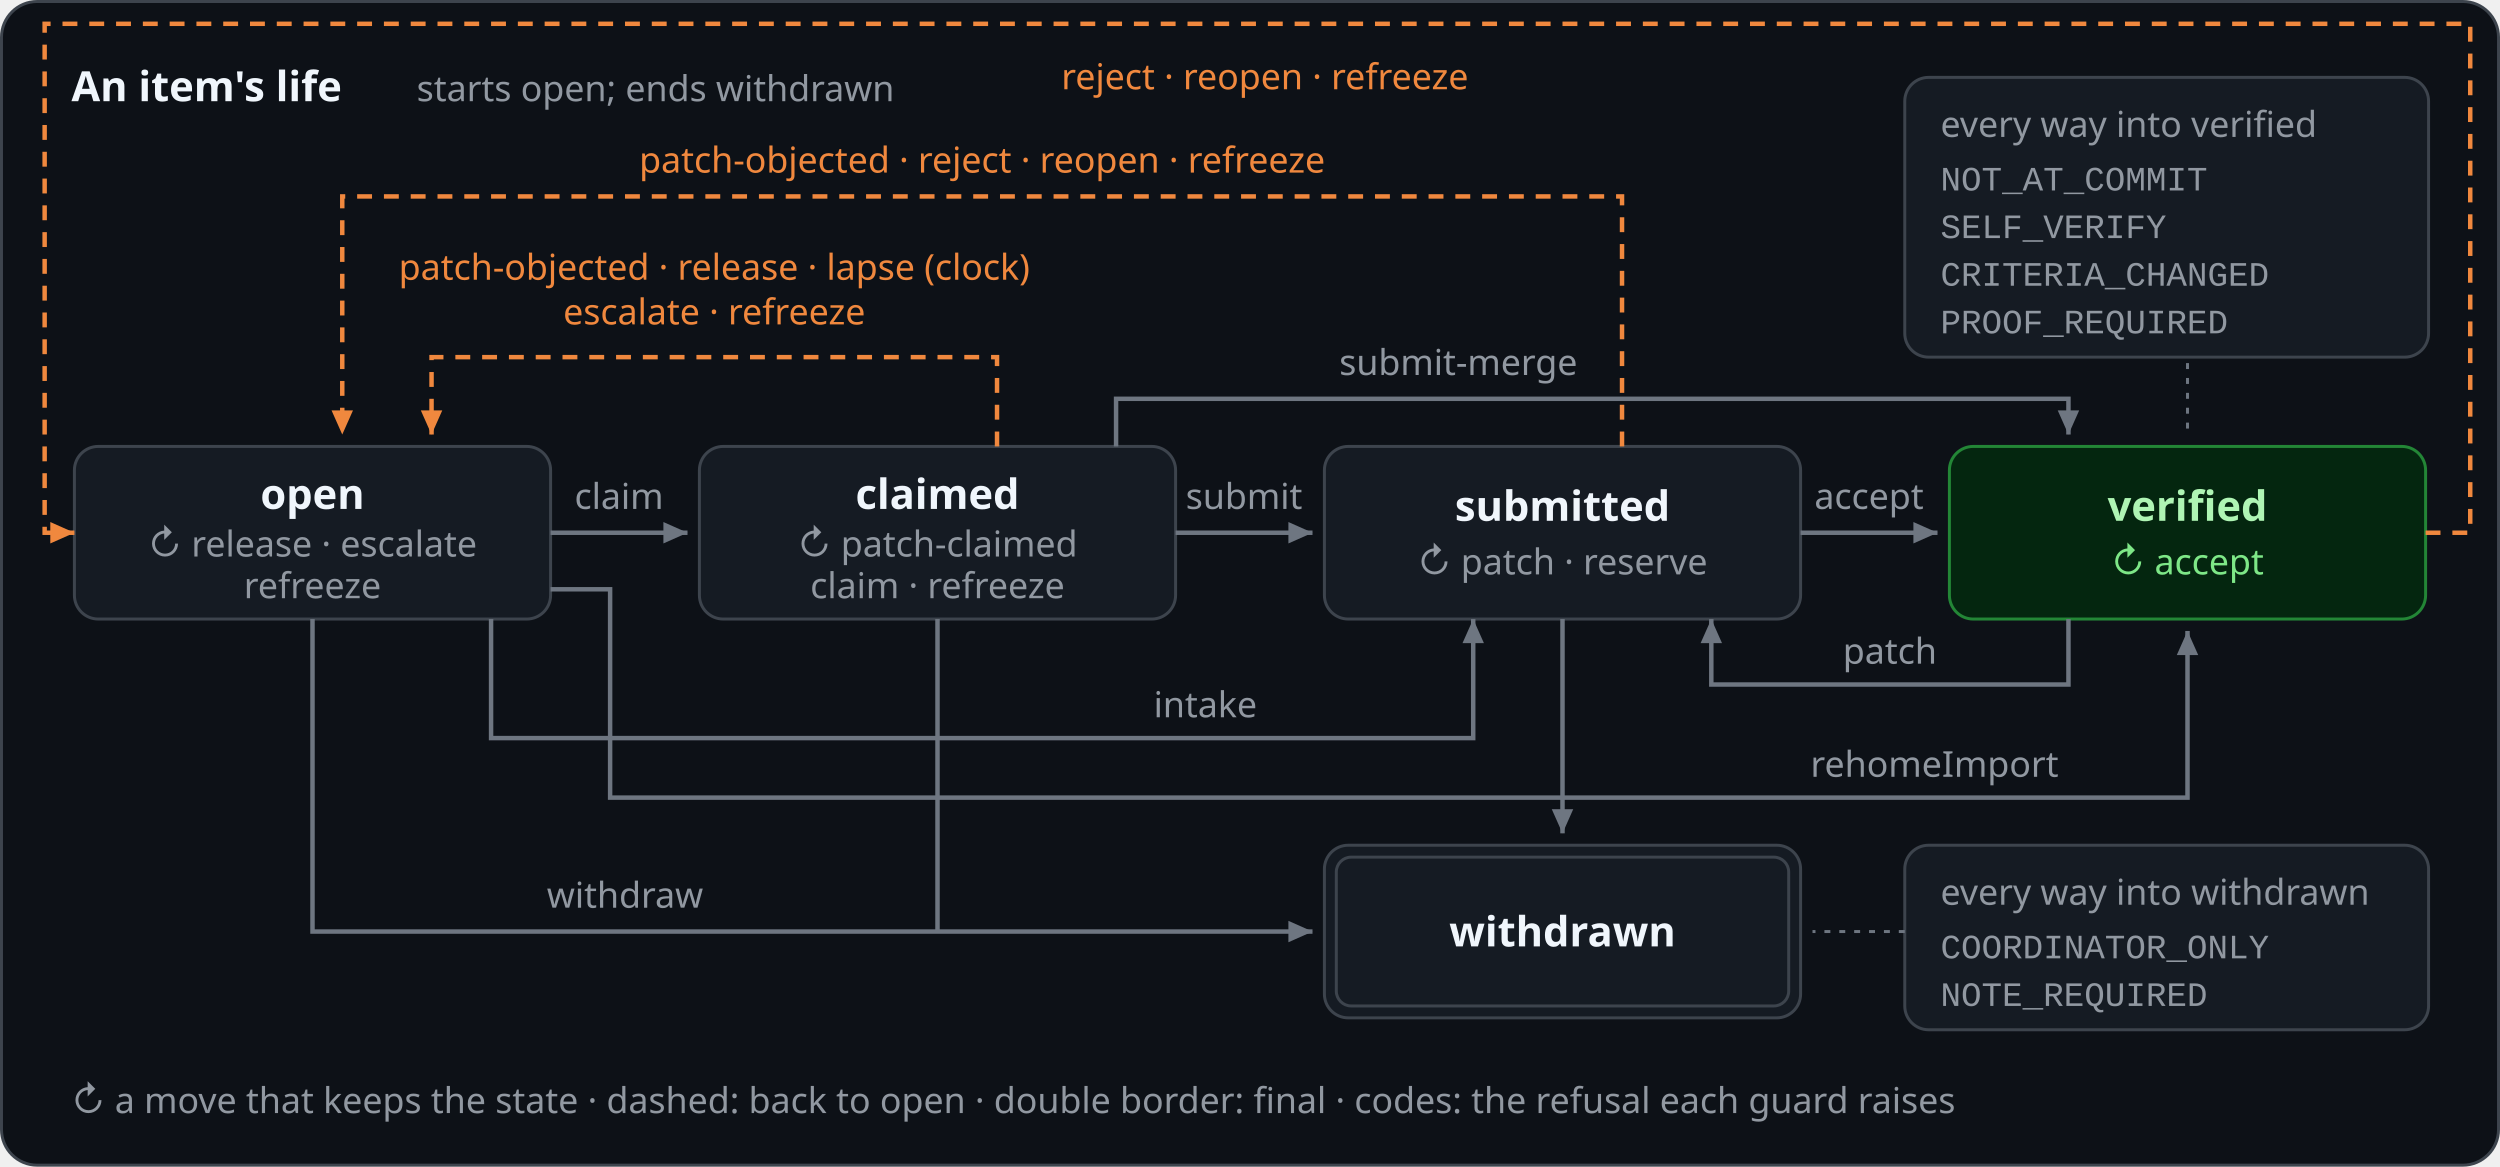
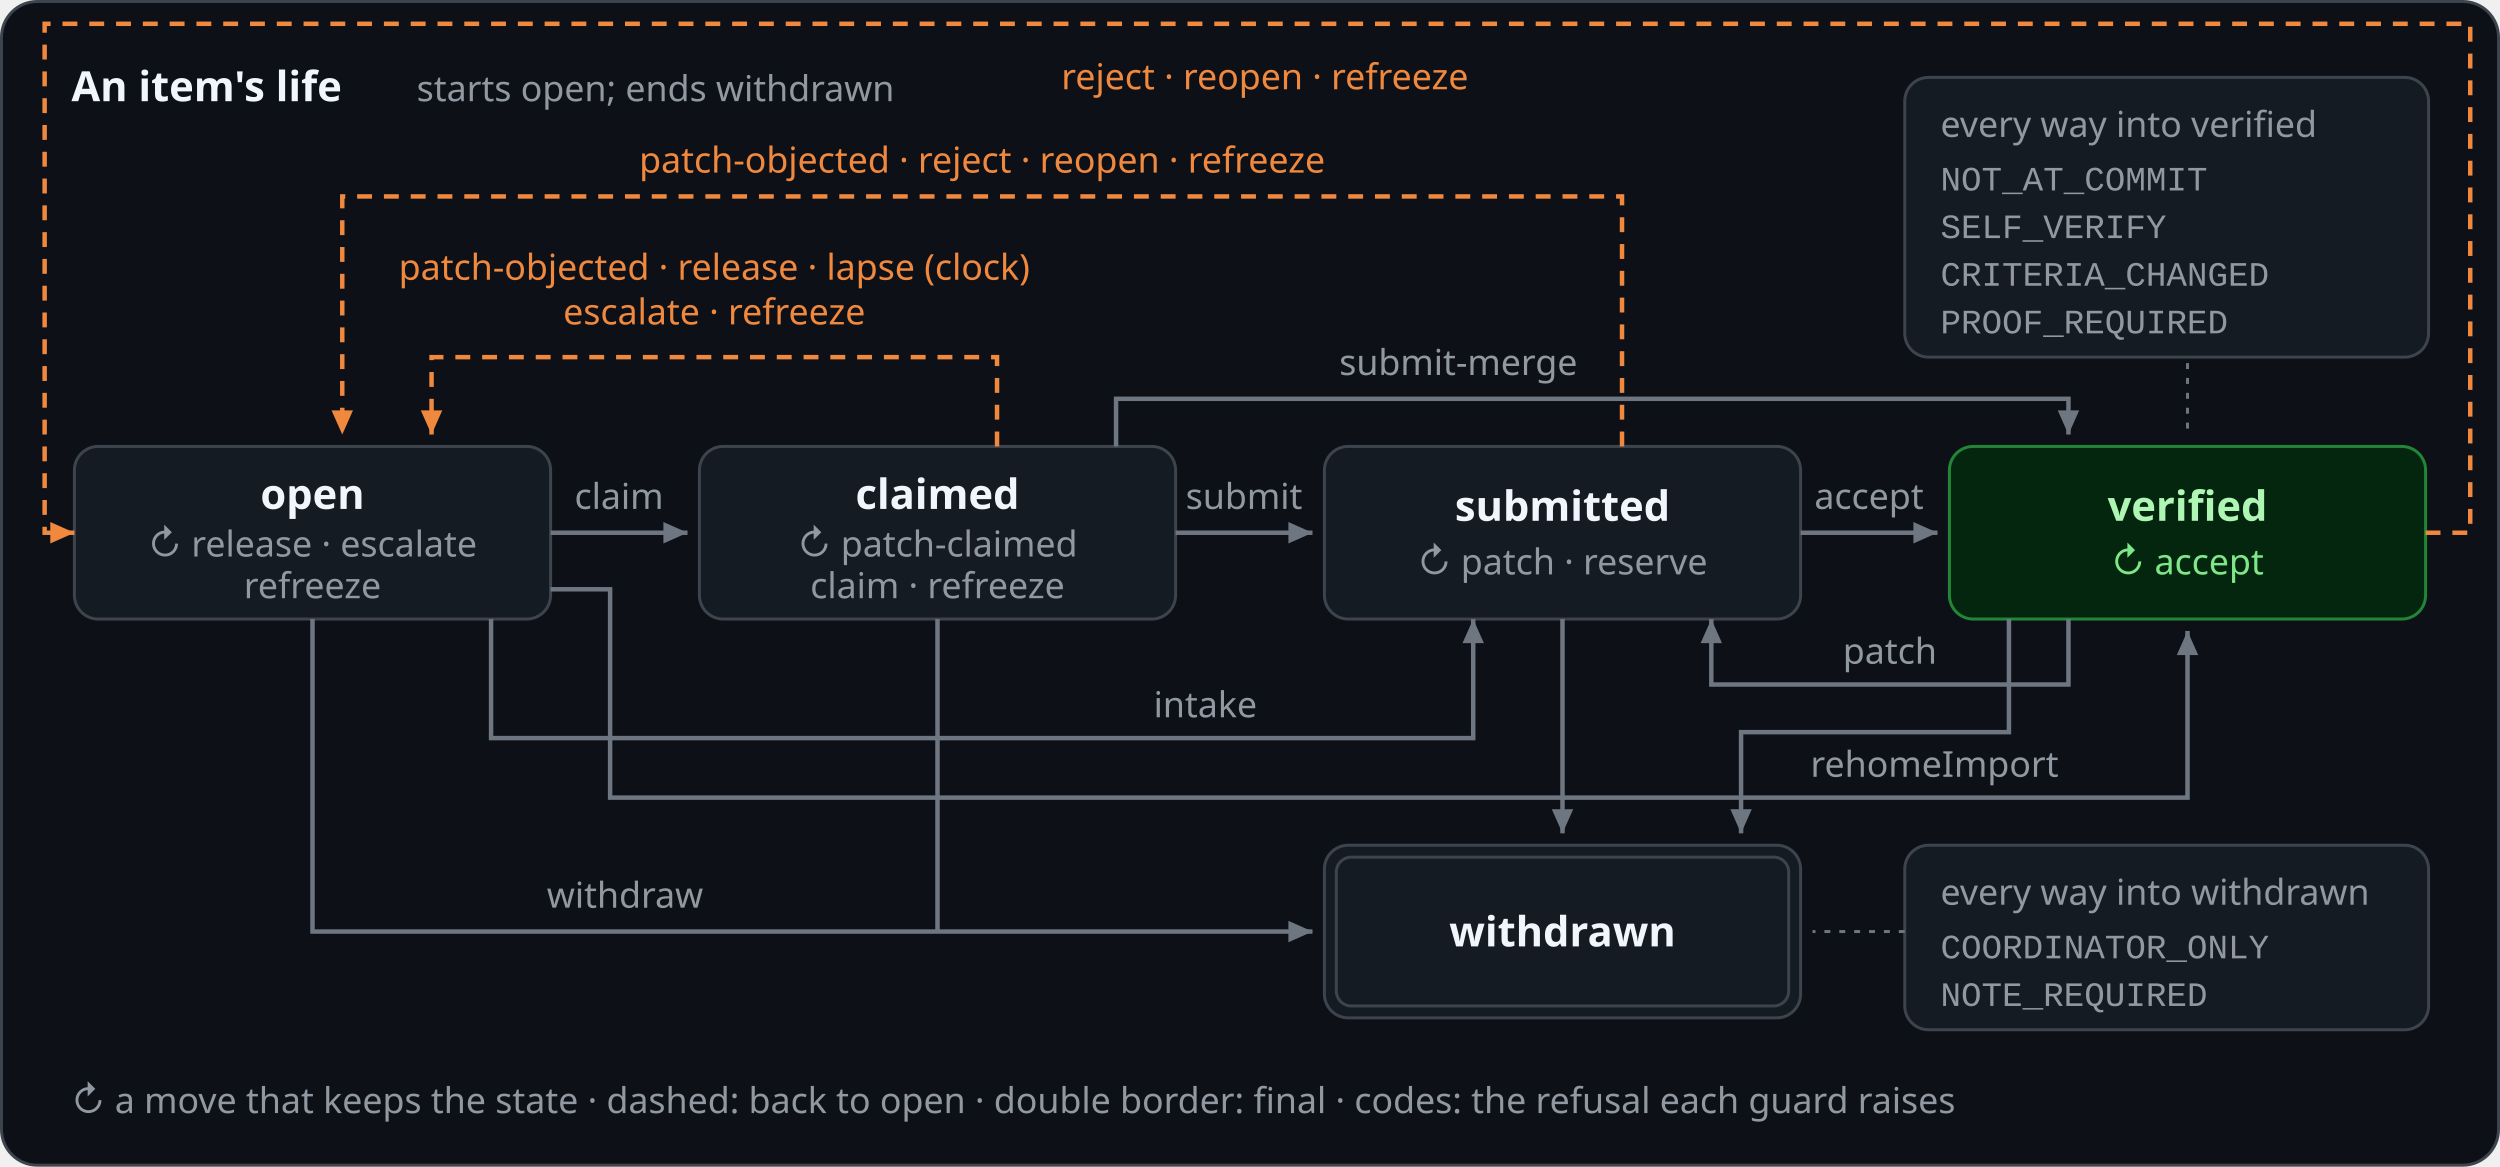
<svg xmlns="http://www.w3.org/2000/svg" viewBox="0 0 840 392" width="840" height="392" role="img" aria-labelledby="title desc">
  <style>
text { font-family: -apple-system, BlinkMacSystemFont, 'Segoe UI', 'Noto Sans', Helvetica, Arial, sans-serif; fill: #1f2328; }
.mono { font-family: ui-monospace, SFMono-Regular, 'SF Mono', Menlo, Consolas, 'Liberation Mono', monospace; }
.card { fill: #ffffff; stroke: #d1d9e0; }
.head { font-size: 14px; font-weight: 600; }
.aside { font-size: 12px; fill: #59636e; }
.t1 { font-size: 14px; font-weight: 600; }
.t2 { font-size: 12px; fill: #59636e; }
.label { font-size: 12px; fill: #59636e; }
.code { font-size: 11.5px; fill: #59636e; }
.edge { fill: none; stroke: #8c959f; stroke-width: 1.5; }
.edge.back { stroke: #bc4c00; stroke-dasharray: 5 4; }
.edge.leader { stroke-width: 1; stroke-dasharray: 2 3; }
.tip { fill: #8c959f; }
.tip.back { fill: #bc4c00; }
.label.back { fill: #bc4c00; }
.frame { fill: none; stroke: #d1d9e0; stroke-dasharray: 4 4; }
.plain rect { fill: #f6f8fa; stroke: #d1d9e0; }
.person rect { fill: #ddf4ff; stroke: #54aeff; }
.person .t1 { fill: #0a3069; } .person .t2 { fill: #0550ae; }
.agent rect { fill: #fbefff; stroke: #c297ff; }
.agent .t1 { fill: #3e1f79; } .agent .t2 { fill: #6639ba; }
.check rect { fill: #fff8c5; stroke: #d4a72c; }
.check .t1 { fill: #4d2d00; } .check .t2 { fill: #7d4e00; }
.done rect { fill: #dafbe1; stroke: #4ac26b; }
.done .t1 { fill: #044f1e; } .done .t2 { fill: #116329; }

  text { fill: #f0f6fc; }
  .card { fill: #0d1117; stroke: #3d444d; }
  .aside, .t2, .label, .code { fill: #9198a1; }
  .edge { stroke: #6e7681; }
  .edge.back { stroke: #f0883e; }
  .tip { fill: #6e7681; }
  .tip.back, .label.back { fill: #f0883e; }
  .frame { stroke: #3d444d; }
  .plain rect { fill: #151b23; stroke: #3d444d; }
  .person rect { fill: #0c2d6b; stroke: #1f6feb; }
  .person .t1 { fill: #cae8ff; } .person .t2 { fill: #a5d6ff; }
  .agent rect { fill: #271052; stroke: #8957e5; }
  .agent .t1 { fill: #ecdeff; } .agent .t2 { fill: #d2a8ff; }
  .check rect { fill: #272115; stroke: #9e6a03; }
  .check .t1 { fill: #f8e3a1; } .check .t2 { fill: #e3b341; }
  .done rect { fill: #04260f; stroke: #238636; }
  .done .t1 { fill: #aff5b4; } .done .t2 { fill: #7ee787; }

</style>
  <defs>
    <marker id="tip" viewBox="0 0 10 10" refX="9" refY="5" markerWidth="9" markerHeight="9" markerUnits="userSpaceOnUse" orient="auto">
      <path class="tip" d="M0 1 L9 5 L0 9 z" />
    </marker>
    <marker id="tip-back" viewBox="0 0 10 10" refX="9" refY="5" markerWidth="9" markerHeight="9" markerUnits="userSpaceOnUse" orient="auto">
      <path class="tip back" d="M0 1 L9 5 L0 9 z" />
    </marker>
  </defs>
  <rect class="card" x="0.5" y="0.5" width="839" height="391" rx="12" />
  <text class="head" x="24" y="34">An item's life</text>
  <text class="aside" x="140" y="34">starts open; ends withdrawn</text>
  <g class="plain">
    <rect x="25" y="150" width="160" height="58" rx="8" />
    <text class="t1" x="105" y="171" text-anchor="middle">open</text>
    <text class="t2" x="105" y="187" text-anchor="middle">↻ release · escalate</text>
    <text class="t2" x="105" y="201" text-anchor="middle">refreeze</text>
  </g>
  <g class="plain">
    <rect x="235" y="150" width="160" height="58" rx="8" />
    <text class="t1" x="315" y="171" text-anchor="middle">claimed</text>
    <text class="t2" x="315" y="187" text-anchor="middle">↻ patch-claimed</text>
    <text class="t2" x="315" y="201" text-anchor="middle">claim · refreeze</text>
  </g>
  <g class="plain">
    <rect x="445" y="150" width="160" height="58" rx="8" />
    <text class="t1" x="525" y="175" text-anchor="middle">submitted</text>
    <text class="t2" x="525" y="193" text-anchor="middle">↻ patch · reserve</text>
  </g>
  <g class="done">
    <rect x="655" y="150" width="160" height="58" rx="8" />
    <text class="t1" x="735" y="175" text-anchor="middle">verified</text>
    <text class="t2" x="735" y="193" text-anchor="middle">↻ accept</text>
  </g>
  <g class="plain" data-final="withdrawn">
    <rect x="445" y="284" width="160" height="58" rx="8" />
    <rect x="449" y="288" width="152" height="50" rx="5" fill="none" />
    <text class="t1" x="525" y="318" text-anchor="middle">withdrawn</text>
  </g>
  <path class="edge back" d="M 335 150 L 335 120 L 145 120 L 145 146" marker-end="url(#tip-back)" />
  <text class="label back" x="240" y="94" text-anchor="middle">patch-objected · release · lapse (clock)</text>
  <text class="label back" x="240" y="109" text-anchor="middle">escalate · refreeze</text>
  <path class="edge back" d="M 545 150 L 545 66 L 115 66 L 115 146" marker-end="url(#tip-back)" />
  <text class="label back" x="330" y="58" text-anchor="middle">patch-objected · reject · reopen · refreeze</text>
  <path class="edge" d="M 695 208 L 695 230 L 575 230 L 575 208" marker-end="url(#tip)" />
  <text class="label" x="635" y="223" text-anchor="middle">patch</text>
  <path class="edge" d="M 185 198 L 205 198 L 205 268 L 735 268 L 735 212" marker-end="url(#tip)" />
  <text class="label" x="650" y="261" text-anchor="middle">rehomeImport</text>
  <path class="edge" d="M 165 208 L 165 248 L 495 248 L 495 208" marker-end="url(#tip)" />
  <text class="label" x="405" y="241" text-anchor="middle">intake</text>
  <path class="edge" d="M 185 179 L 231 179" marker-end="url(#tip)" />
  <text class="label" x="208" y="171" text-anchor="middle">claim</text>
  <path class="edge" d="M 395 179 L 441 179" marker-end="url(#tip)" />
  <text class="label" x="418" y="171" text-anchor="middle">submit</text>
  <path class="edge" d="M 375 150 L 375 134 L 695 134 L 695 146" marker-end="url(#tip)" />
  <text class="label" x="490" y="126" text-anchor="middle">submit-merge</text>
  <path class="edge" d="M 605 179 L 651 179" marker-end="url(#tip)" />
  <text class="label" x="628" y="171" text-anchor="middle">accept</text>
  <path class="edge back" d="M 815 179 L 830 179 L 830 8 L 15 8 L 15 179 L 25 179" marker-end="url(#tip-back)" />
  <text class="label back" x="425" y="30" text-anchor="middle">reject · reopen · refreeze</text>
  <path class="edge" d="M 105 208 L 105 313 L 441 313" marker-end="url(#tip)" />
  <text class="label" x="210" y="305" text-anchor="middle">withdraw</text>
  <path class="edge" d="M 315 208 L 315 313" />
  <path class="edge" d="M 525 208 L 525 280" marker-end="url(#tip)" />
+   <path class="edge" d="M 675 208 L 675 246 L 585 246 L 585 280" marker-end="url(#tip)" />
  <g class="plain">
    <rect x="640" y="26" width="176" height="94" rx="8" />
  </g>
  <text class="label" x="652" y="46">every way into verified</text>
  <text class="code mono" x="652" y="64">NOT_AT_COMMIT</text>
  <text class="code mono" x="652" y="80">SELF_VERIFY</text>
  <text class="code mono" x="652" y="96">CRITERIA_CHANGED</text>
  <text class="code mono" x="652" y="112">PROOF_REQUIRED</text>
  <path class="edge leader" d="M 735 122 L 735 146" />
  <g class="plain">
    <rect x="640" y="284" width="176" height="62" rx="8" />
  </g>
  <text class="label" x="652" y="304">every way into withdrawn</text>
  <text class="code mono" x="652" y="322">COORDINATOR_ONLY</text>
  <text class="code mono" x="652" y="338">NOTE_REQUIRED</text>
  <path class="edge leader" d="M 640 313 L 609 313" />
  <text class="aside" x="24" y="374">↻ a move that keeps the state · dashed: back to open · double border: final · codes: the refusal each guard raises</text>
</svg>
